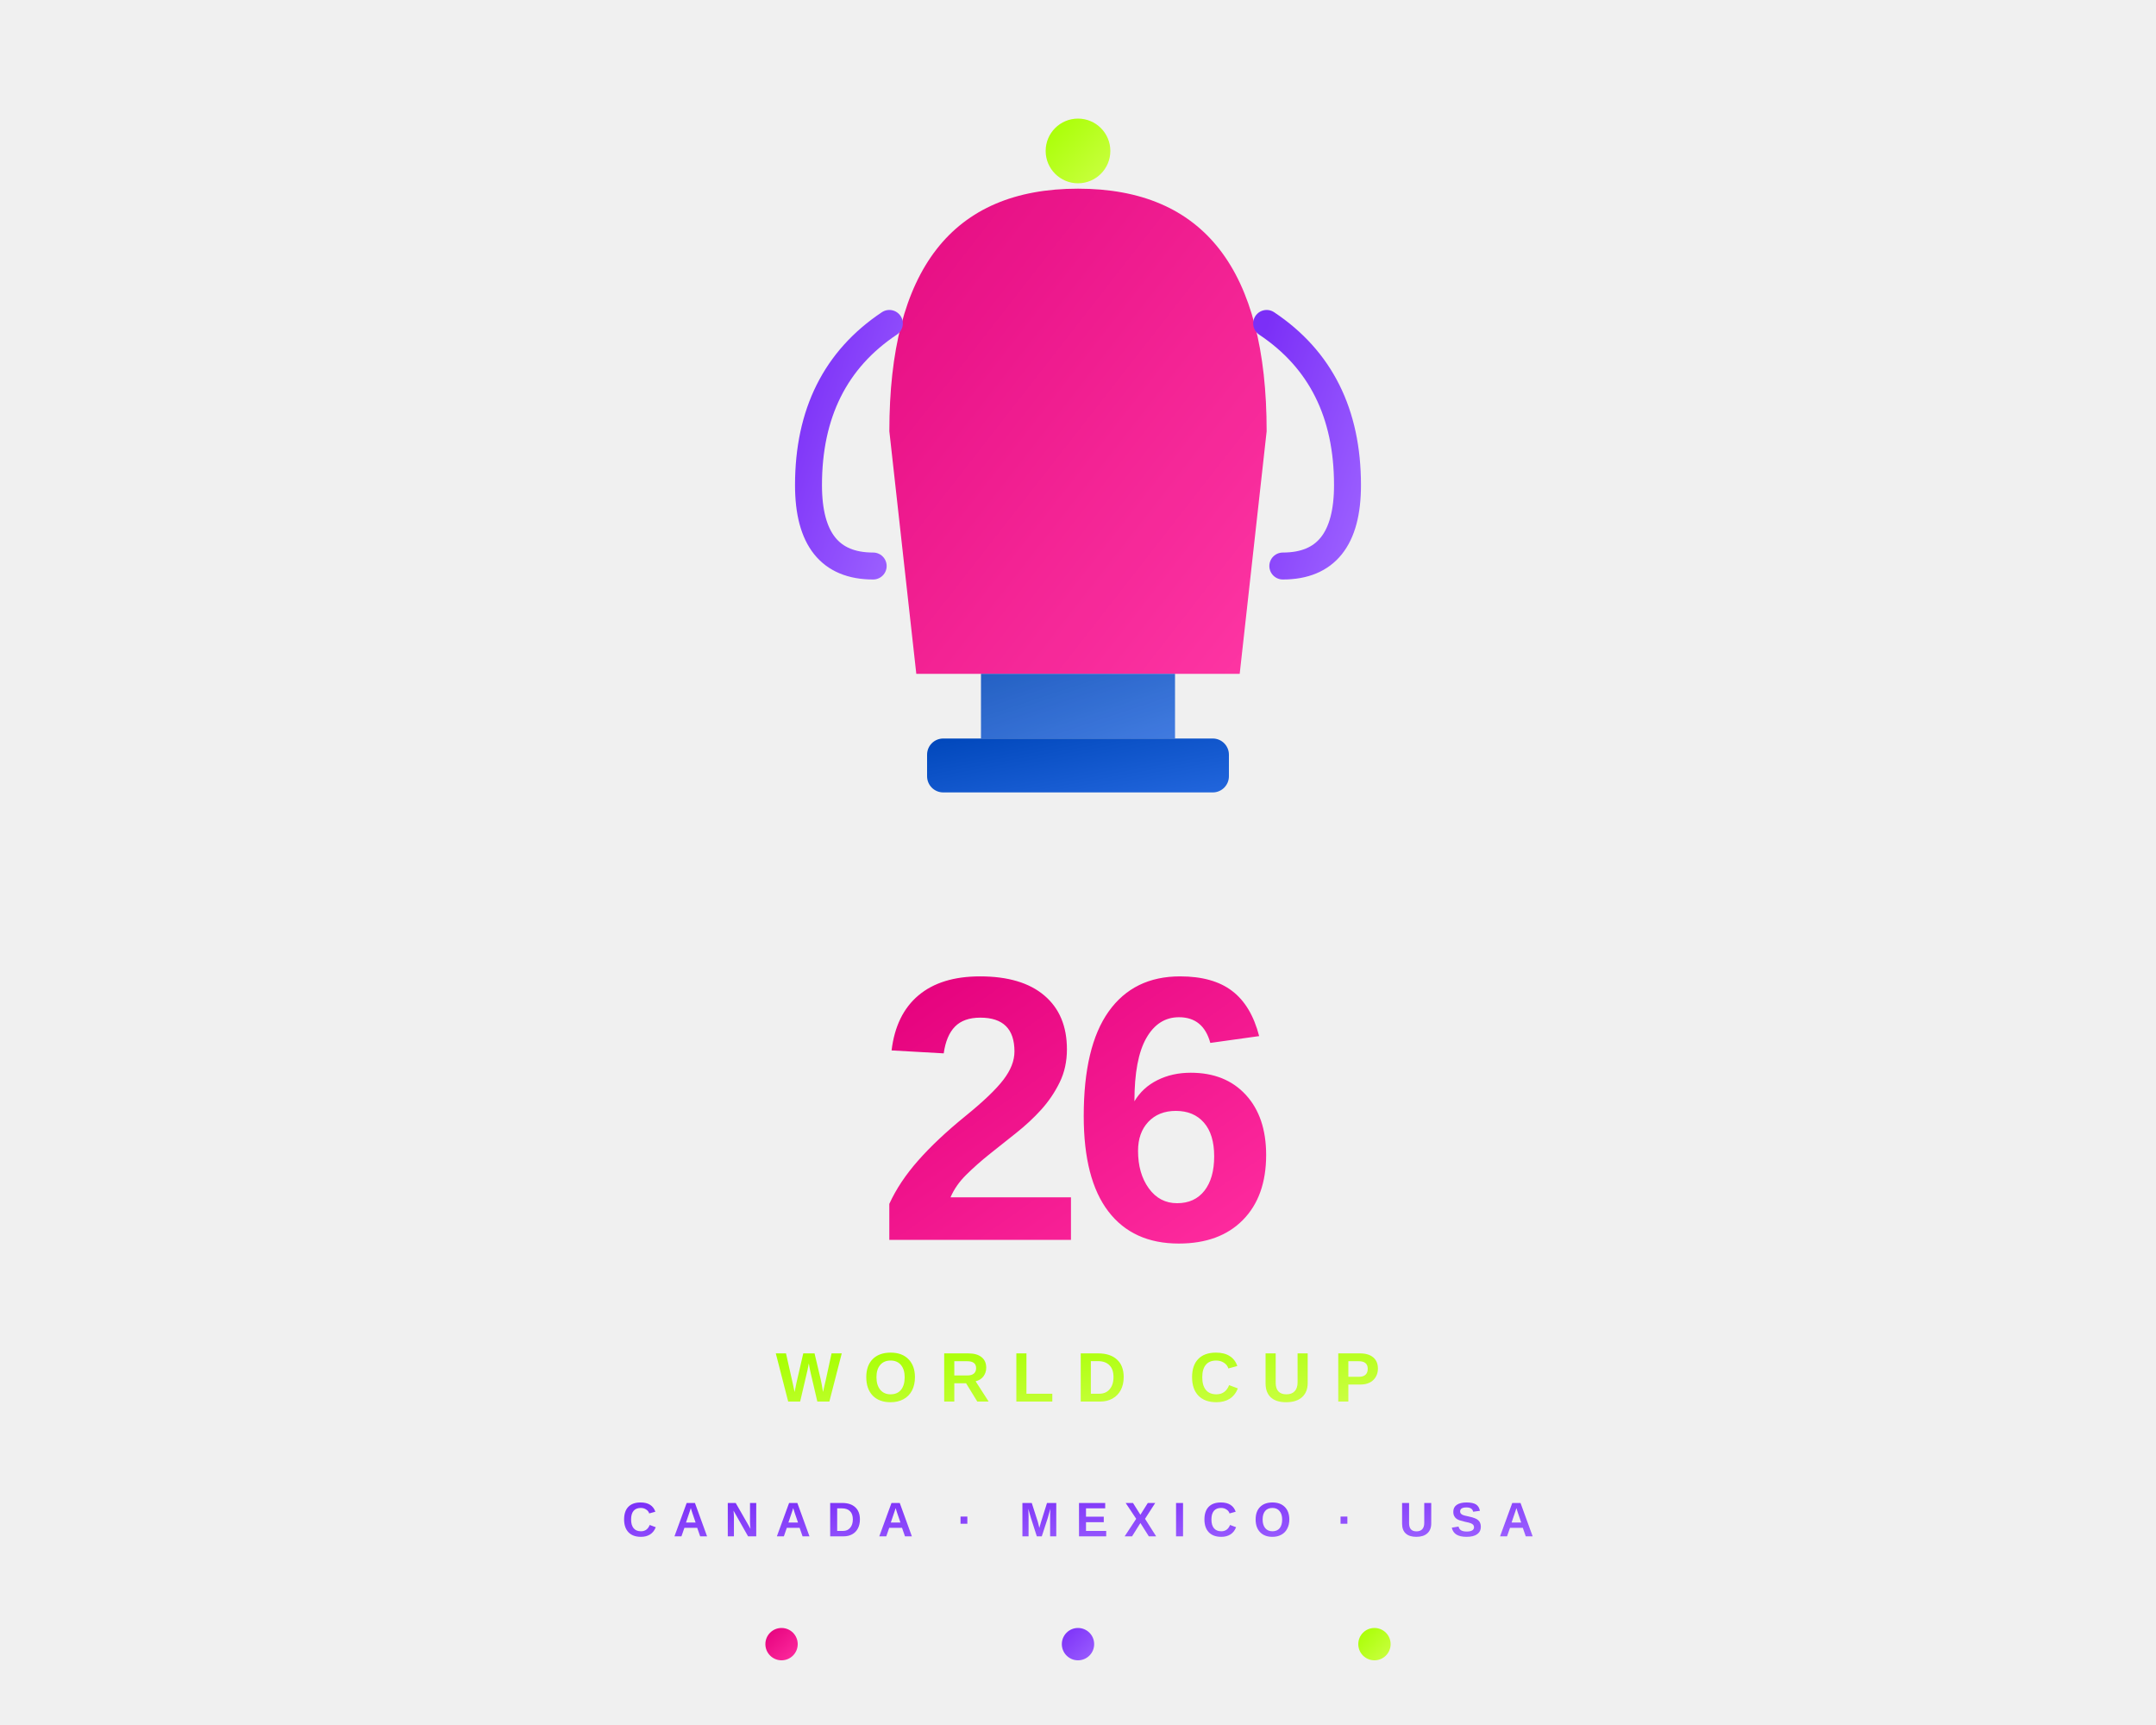
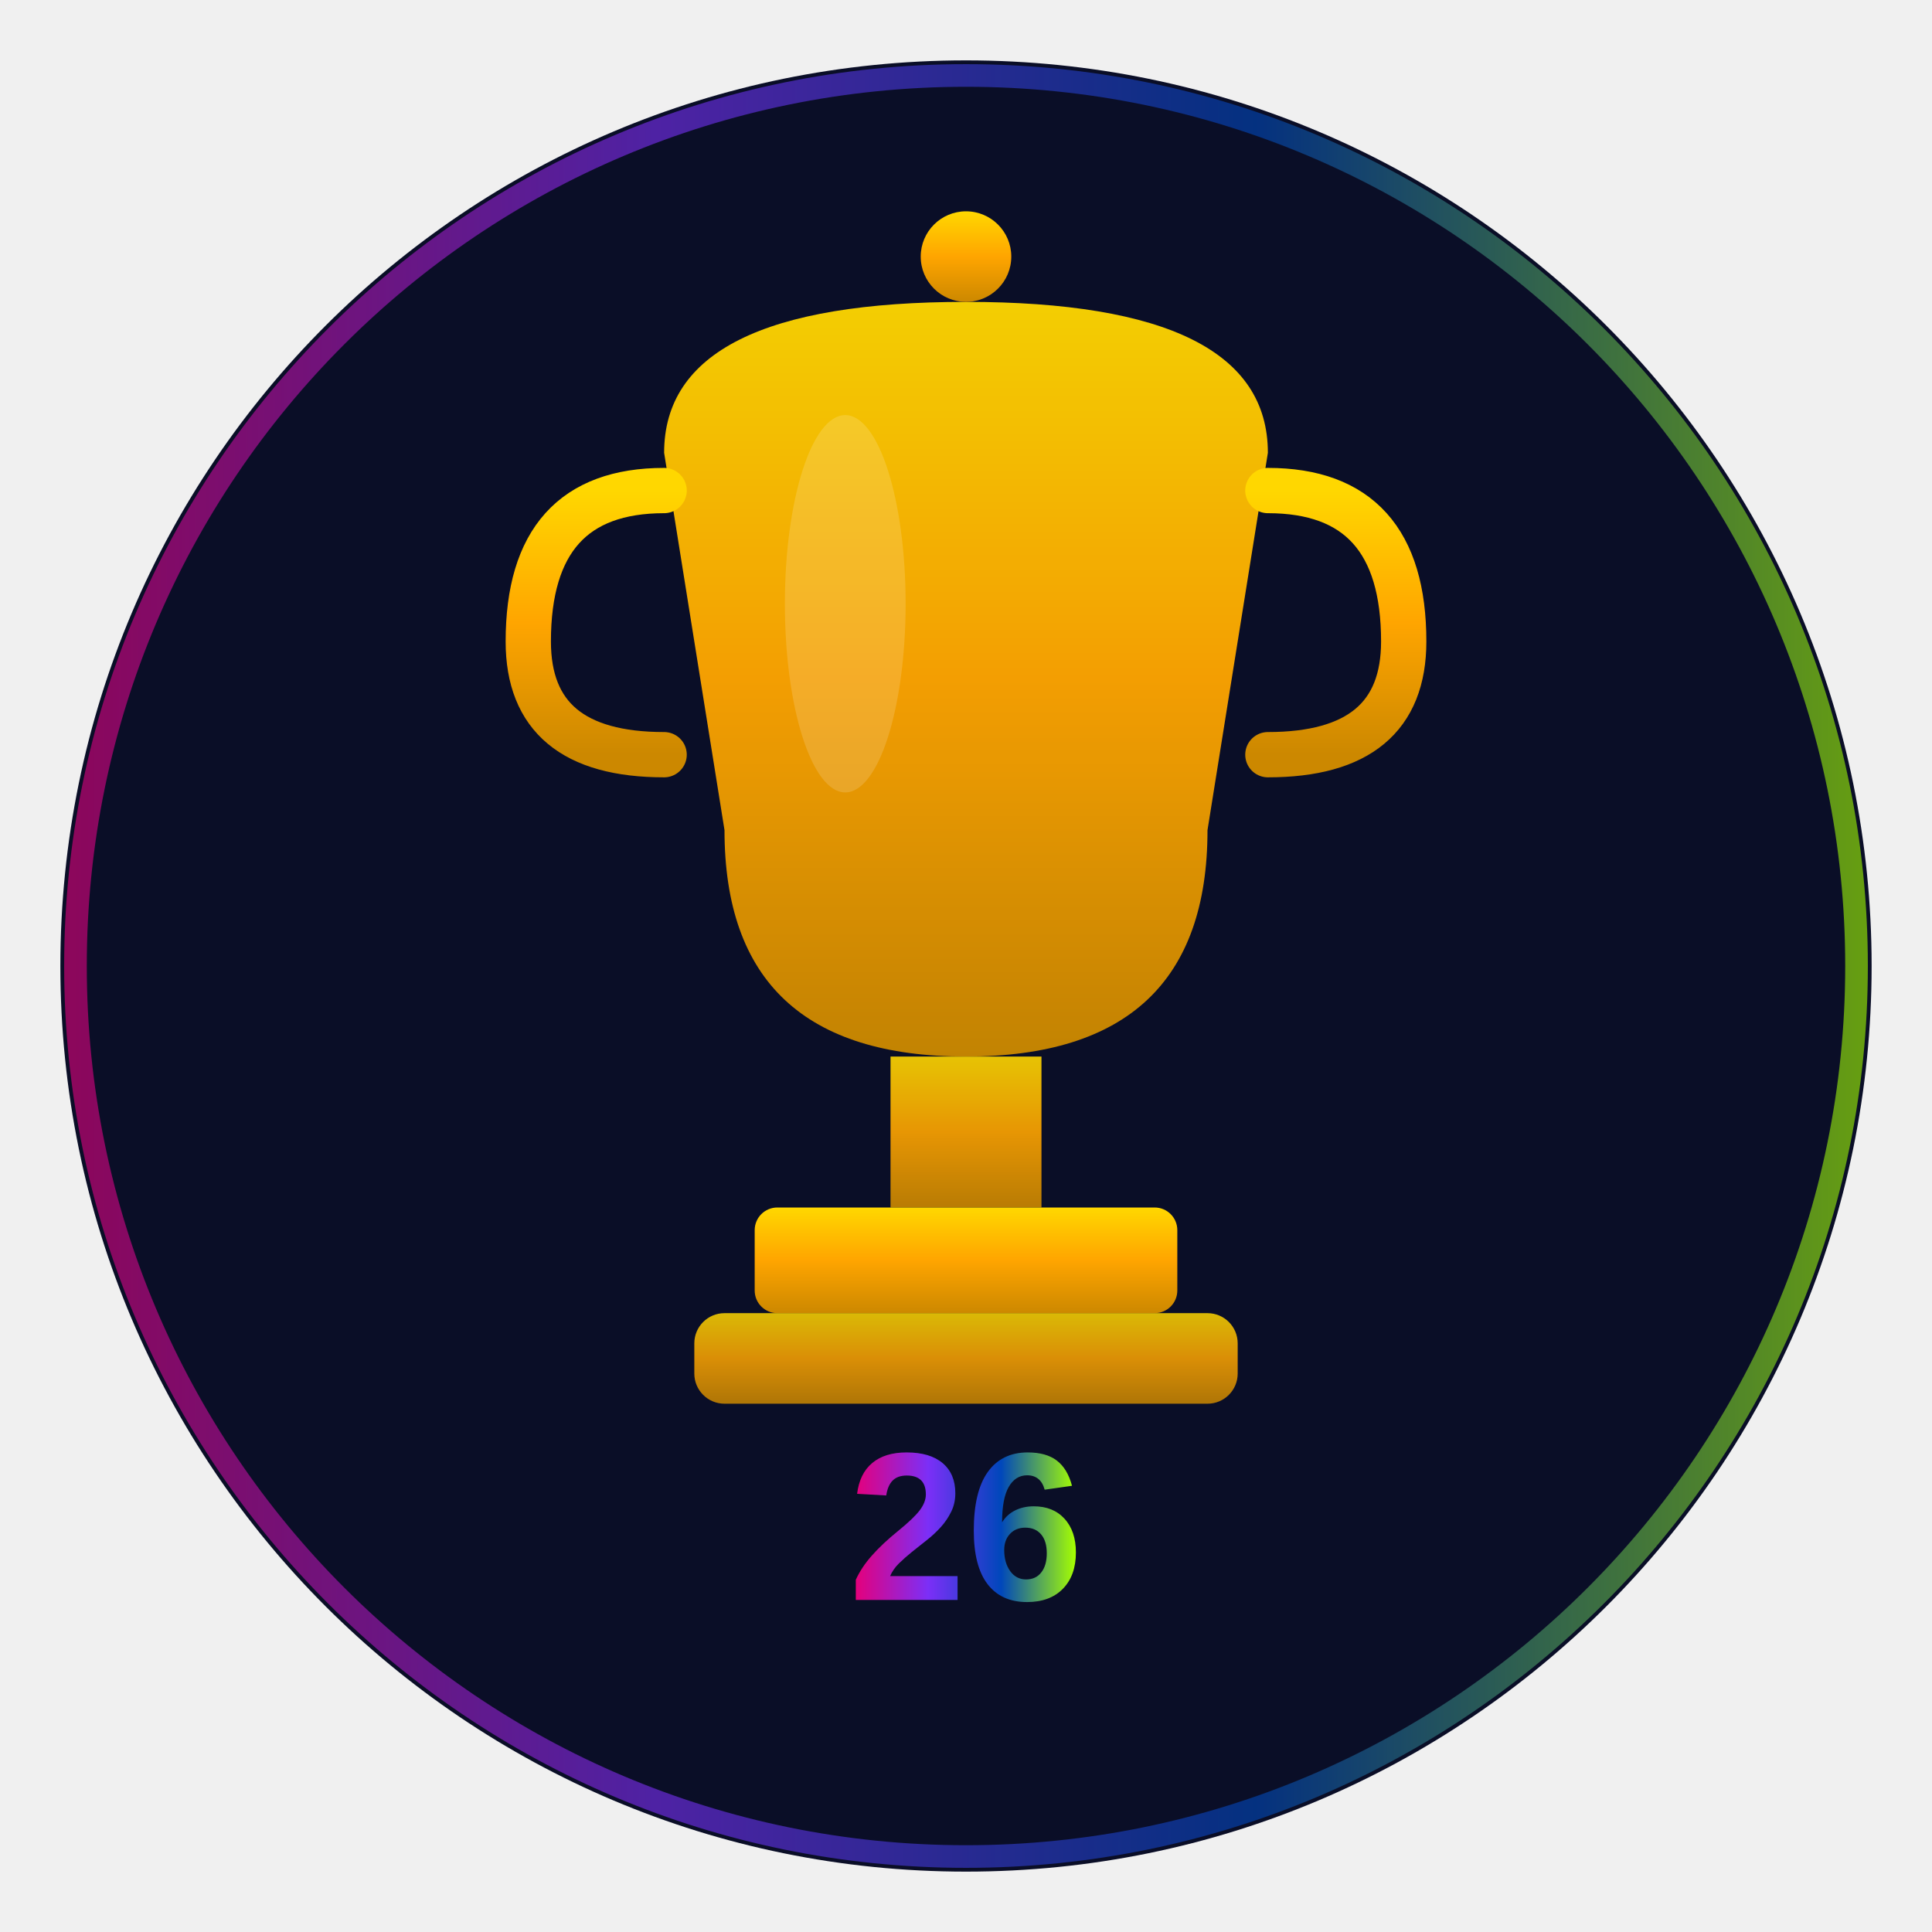
- <svg xmlns="http://www.w3.org/2000/svg" width="400" height="320" viewBox="0 0 400 320">
+ <svg xmlns="http://www.w3.org/2000/svg" width="256" height="256" viewBox="0 0 256 256">
  <defs>
-     <linearGradient id="gMagenta" x1="0%" y1="0%" x2="100%" y2="100%">
+     <linearGradient id="trophyGrad" x1="0%" y1="0%" x2="0%" y2="100%">
+       <stop offset="0%" style="stop-color:#FFD700" />
+       <stop offset="50%" style="stop-color:#FFA500" />
+       <stop offset="100%" style="stop-color:#CC8800" />
+     </linearGradient>
+     <linearGradient id="ringGrad" x1="0%" y1="0%" x2="100%" y2="0%">
      <stop offset="0%" style="stop-color:#E4007C" />
-       <stop offset="100%" style="stop-color:#ff2da0" />
-     </linearGradient>
-     <linearGradient id="gPurple" x1="0%" y1="0%" x2="100%" y2="100%">
-       <stop offset="0%" style="stop-color:#7B2FF7" />
-       <stop offset="100%" style="stop-color:#9b5fff" />
-     </linearGradient>
-     <linearGradient id="gBlue" x1="0%" y1="0%" x2="100%" y2="100%">
-       <stop offset="0%" style="stop-color:#0047BB" />
-       <stop offset="100%" style="stop-color:#2266dd" />
-     </linearGradient>
-     <linearGradient id="gLime" x1="0%" y1="0%" x2="100%" y2="100%">
-       <stop offset="0%" style="stop-color:#A6FF00" />
-       <stop offset="100%" style="stop-color:#ccff44" />
+       <stop offset="33%" style="stop-color:#7B2FF7" />
+       <stop offset="66%" style="stop-color:#0047BB" />
+       <stop offset="100%" style="stop-color:#A6FF00" />
    </linearGradient>
  </defs>
-   <g transform="translate(200,90)">
-     <path d="M-35,-10 Q-35,-55 0,-55 Q35,-55 35,-10 L30,35 L-30,35 Z" fill="url(#gMagenta)" opacity="0.95" />
-     <path d="M-35,-30 Q-50,-20 -50,0 Q-50,15 -38,15" fill="none" stroke="url(#gPurple)" stroke-width="5" stroke-linecap="round" />
-     <path d="M35,-30 Q50,-20 50,0 Q50,15 38,15" fill="none" stroke="url(#gPurple)" stroke-width="5" stroke-linecap="round" />
-     <rect x="-18" y="35" width="36" height="12" fill="url(#gBlue)" opacity="0.85" />
-     <rect x="-28" y="47" width="56" height="10" rx="3" fill="url(#gBlue)" />
-     <circle cx="0" cy="-62" r="6" fill="url(#gLime)" />
-   </g>
-   <text x="200" y="230" text-anchor="middle" font-size="70" font-weight="900" font-family="Arial,sans-serif" fill="url(#gMagenta)" letter-spacing="-3">26</text>
-   <text x="200" y="260" text-anchor="middle" font-size="13" font-weight="800" font-family="Arial,sans-serif" fill="url(#gLime)" letter-spacing="4">WORLD CUP</text>
-   <text x="200" y="285" text-anchor="middle" font-size="9" font-weight="600" font-family="Arial,sans-serif" fill="url(#gPurple)" letter-spacing="3">CANADA · MEXICO · USA</text>
-   <circle cx="145" cy="305" r="3" fill="url(#gMagenta)" />
-   <circle cx="200" cy="305" r="3" fill="url(#gPurple)" />
-   <circle cx="255" cy="305" r="3" fill="url(#gLime)" />
+   <circle cx="128" cy="128" r="120" fill="#0A0E27" />
+   <circle cx="128" cy="128" r="118" fill="none" stroke="url(#ringGrad)" stroke-width="3" opacity="0.6" />
+   <path d="M88,60 Q88,40 128,40 Q168,40 168,60 L160,110 Q160,140 128,140 Q96,140 96,110 Z" fill="url(#trophyGrad)" opacity="0.95" />
+   <path d="M88,65 Q70,65 70,85 Q70,100 88,100" fill="none" stroke="url(#trophyGrad)" stroke-width="6" stroke-linecap="round" />
+   <path d="M168,65 Q186,65 186,85 Q186,100 168,100" fill="none" stroke="url(#trophyGrad)" stroke-width="6" stroke-linecap="round" />
+   <rect x="118" y="140" width="20" height="20" fill="url(#trophyGrad)" opacity="0.9" />
+   <rect x="100" y="160" width="56" height="14" rx="3" fill="url(#trophyGrad)" />
+   <rect x="92" y="174" width="72" height="12" rx="4" fill="url(#trophyGrad)" opacity="0.85" />
+   <circle cx="128" cy="34" r="6" fill="url(#trophyGrad)" />
+   <ellipse cx="112" cy="80" rx="8" ry="25" fill="#fff" opacity="0.15" />
+   <text x="128" y="212" text-anchor="middle" font-family="Arial,sans-serif" font-size="28" font-weight="900" fill="url(#ringGrad)">26</text>
</svg>
